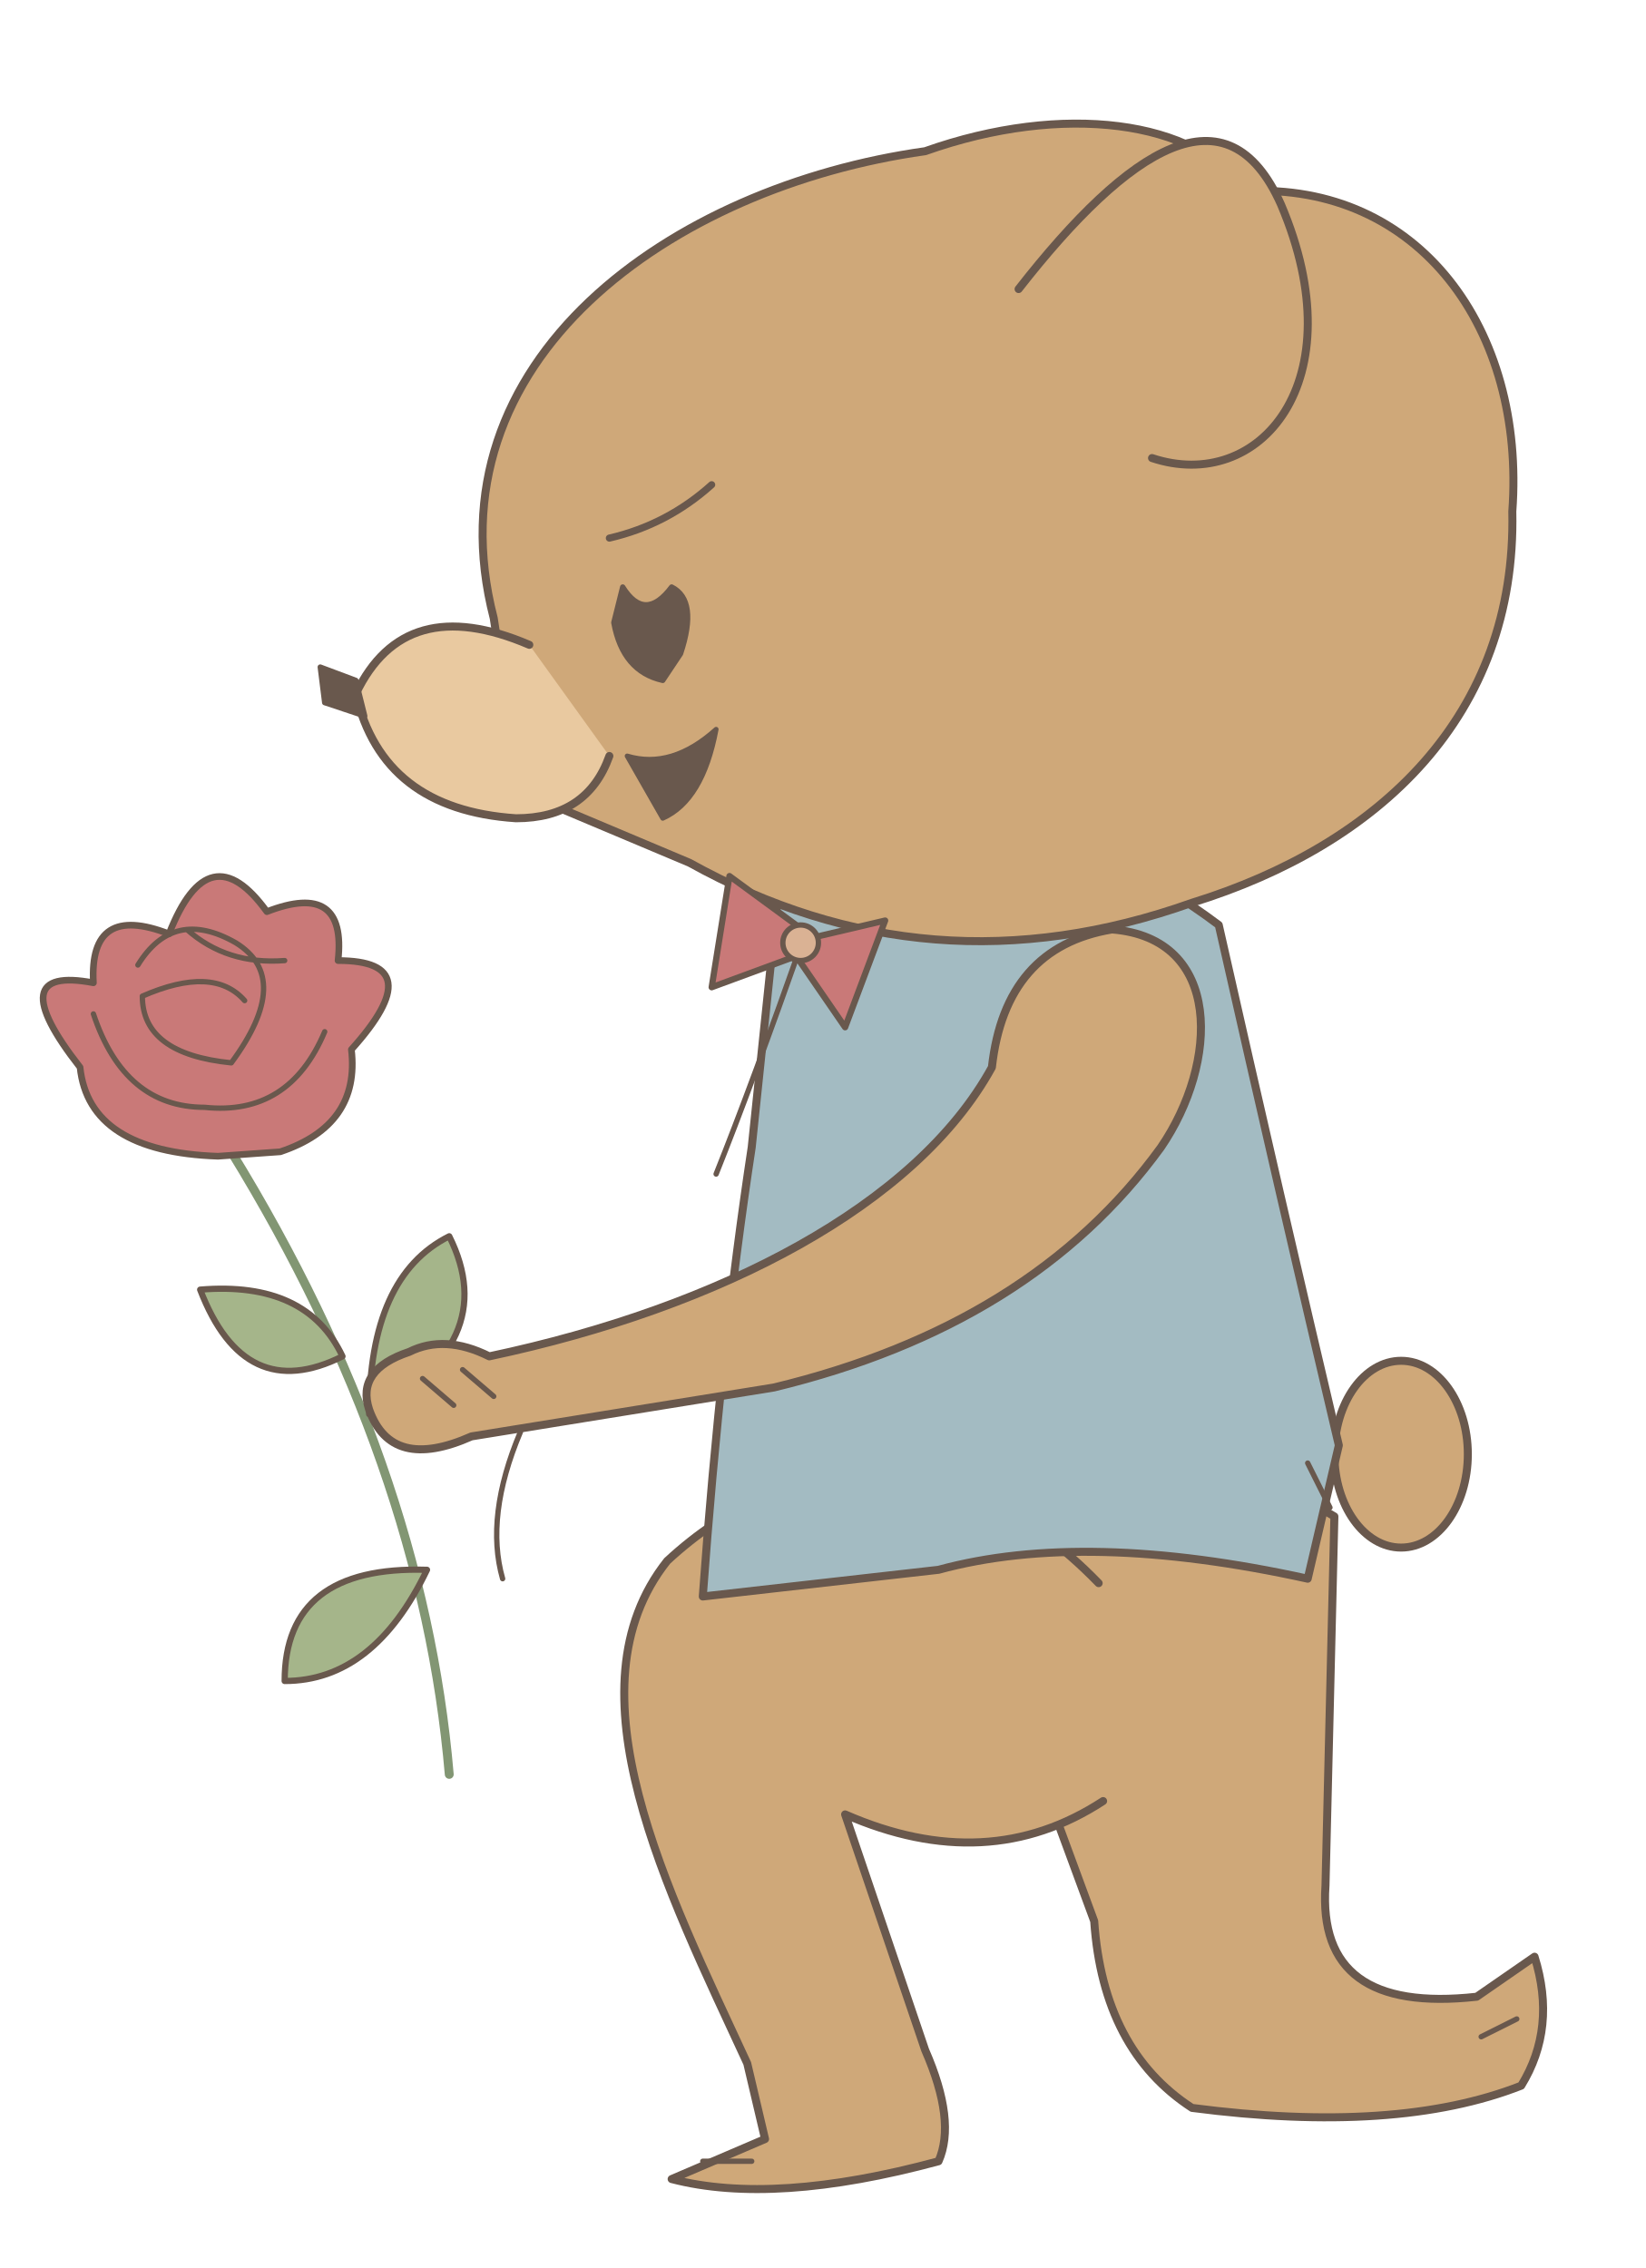
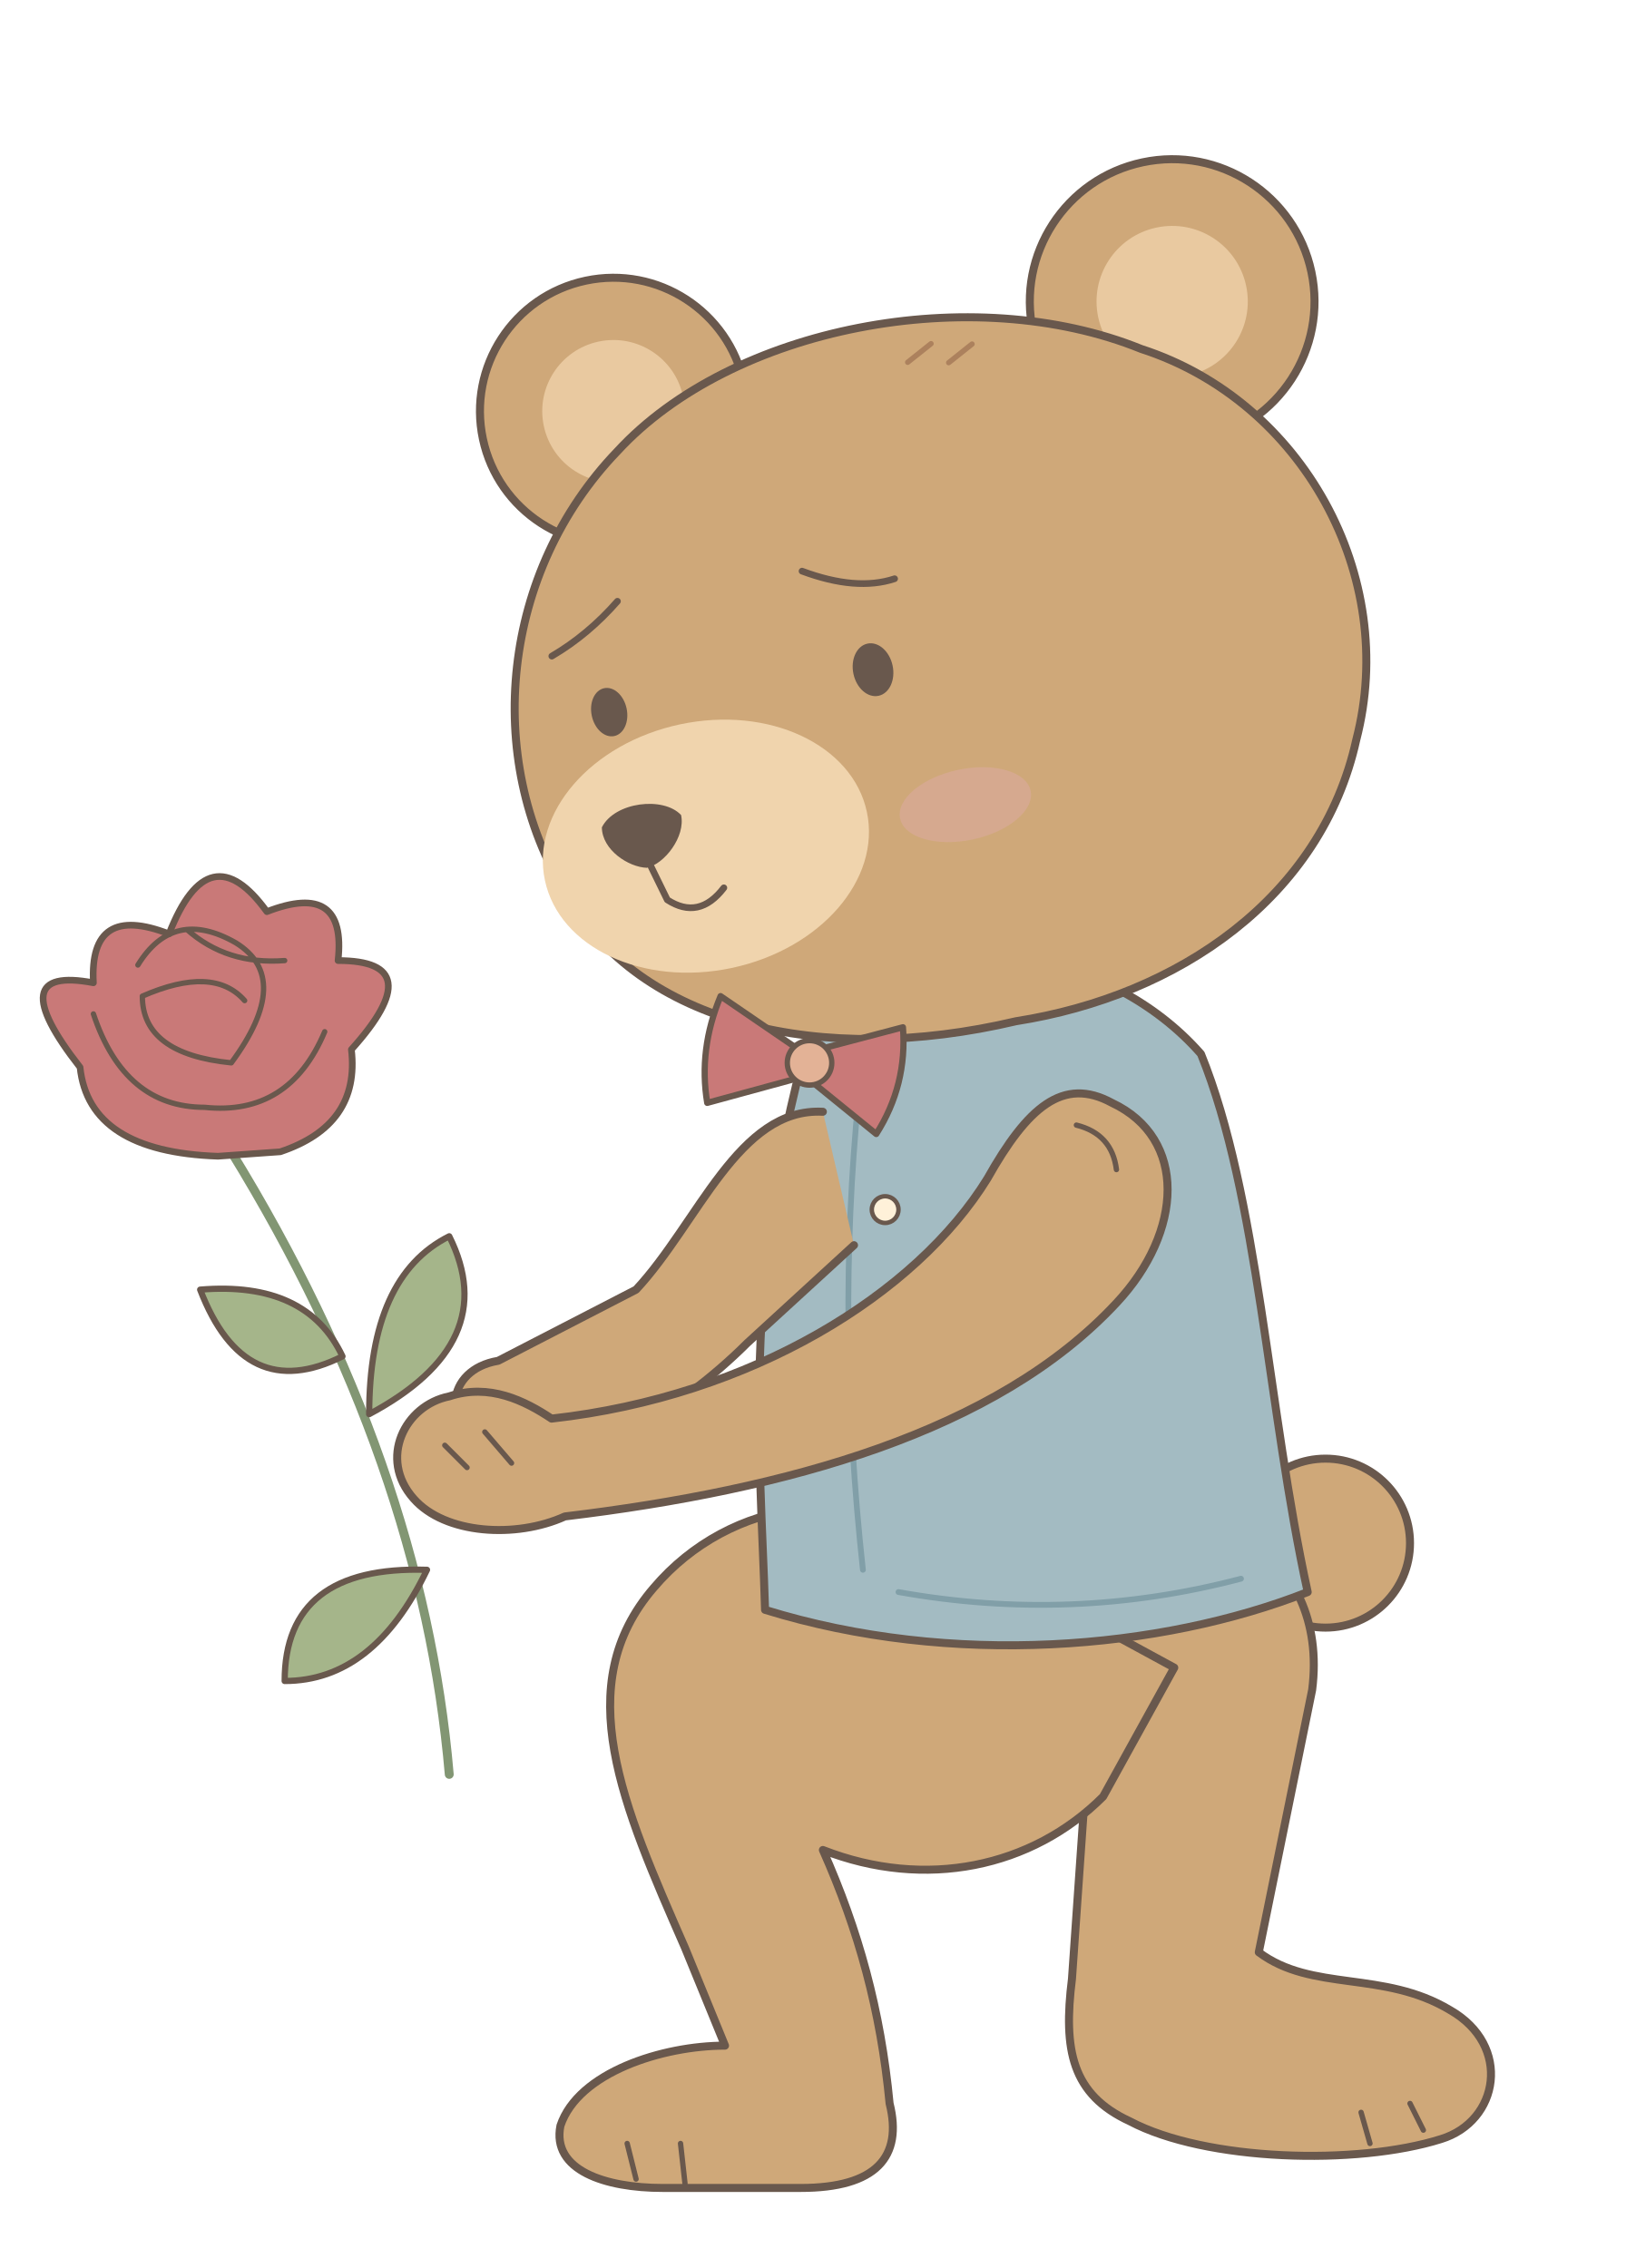
<svg xmlns="http://www.w3.org/2000/svg" viewBox="0 0 370 510" fill="none" stroke="#69584d" stroke-width="1.8" stroke-linecap="round" stroke-linejoin="round">
-   <path d="M225 342Q269 322 300 341L298 424Q296 453 332 449L345 440Q350 456 342 469Q314 480 268 474Q248 461 246 432L232 394Z" fill="#cfa879" />
-   <path d="M247 356C214 322 177 326 150 351C127 380 150 425 168 464L172 481L151 490Q174 496 211 486Q215 477 208 461L190 408Q222 422 248 405" fill="#cfa879" />
-   <path d="M158 486L169 486M333 458L341 454" stroke-width="1.2" />
-   <ellipse cx="315" cy="327" rx="15" ry="21" fill="#cfa879" />
-   <path d="M176 191Q226 172 274 208Q288 270 301 325L294 355Q244 344 211 353L158 359Q162 304 169 258Z" fill="#a3bbc2" />
-   <path d="M181 210Q169 244 161 264M294 329L299 339" stroke-width="1.2" />
-   <path d="M111 139C96 81 151 42 208 34C239 23 269 27 280 43C319 41 343 74 340 115C341 161 310 190 268 203Q209 224 155 194L117 178Z" fill="#cfa879" />
-   <path d="M119 145Q91 133 80 156Q86 182 116 184Q132 184 137 170" fill="#e9c9a0" />
-   <path d="M80 153L72 150L73 158L82 161Z" fill="#69584d" stroke-width="1.2" />
-   <path d="M229 65C254 33 276 19 288 46C305 86 283 111 259 103" fill="#cfa879" />
-   <path d="M137 121Q150 118 160 109" stroke-width="1.6" />
-   <path d="M140 132Q145 140 151 132Q157 135 153 147L149 153Q140 151 138 140Z" fill="#69584d" stroke-width="1.2" />
-   <path d="M141 170Q151 173 161 164Q158 180 149 184Z" fill="#69584d" stroke-width="1.1" />
-   <path d="M179 208L164 197L160 222L179 215L190 231L199 207L182 211Z" fill="#c97978" stroke-width="1.4" />
-   <circle cx="180" cy="212" r="4" fill="#dab294" stroke-width="1.2" />
+   <circle cx="298" cy="347" r="19" fill="#cfa879" />
+   <path d="M242 346C270 332 299 349 295 380L283 439C295 448 311 443 326 452C340 460 337 477 324 481C305 487 271 486 254 477C241 471 239 461 241 445L244 402L214 377Z" fill="#cfa879" />
+   <path d="M218 350C194 332 164 337 147 357C128 379 140 406 154 438L163 460C149 460 130 466 126 478C124 488 136 492 149 492L180 492C197 492 203 485 200 473C198 452 193 434 185 416C208 425 232 420 248 404L264 375Z" fill="#cfa879" />
+   <path d="M141 482L143 490M153 482L154 491M306 475L308 482M317 473L320 479" stroke-width="1.2" />
+   <path d="M185 223C209 207 249 213 270 237C283 269 285 317 294 358C261 371 214 375 172 362C171 327 166 281 185 223Z" fill="#a3bbc2" />
+   <path d="M193 247Q188 298 194 353M202 358Q241 365 279 355" stroke="#819fa8" stroke-width="1.3" />
+   <circle cx="199" cy="272" r="3" fill="#fff1d9" stroke-width="1" />
+   <circle cx="197" cy="300" r="3" fill="#fff1d9" stroke-width="1" />
+   <path d="M185 250C166 249 157 275 143 290L112 306C100 308 99 321 110 326C127 334 153 317 168 302L192 280" fill="#cfa879" />
+   <g transform="rotate(-12 218 147)">
+     <circle cx="151" cy="77" r="30" fill="#cfa879" />
+     <circle cx="151" cy="77" r="16" fill="#e9c9a0" stroke="none" />
+     <circle cx="279" cy="79" r="32" fill="#cfa879" />
+     <circle cx="279" cy="79" r="17" fill="#e9c9a0" stroke="none" />
+     <path d="M150 86C181 64 236 65 270 88C303 107 316 150 299 184C284 217 248 232 211 230C166 231 128 213 118 181C106 147 119 107 150 86Z" fill="#cfa879" />
+     <ellipse cx="151" cy="177" rx="37" ry="28" fill="#f0d4ad" stroke="none" />
+     <path d="M126 128Q135 125 143 119M185 121Q196 128 205 127" stroke-width="1.5" />
+     <ellipse cx="136" cy="143" rx="4" ry="5.5" fill="#69584d" stroke="none" />
+     <ellipse cx="196" cy="146" rx="4.5" ry="6" fill="#69584d" stroke="none" />
+     <ellipse cx="210" cy="180" rx="15" ry="8" fill="#dcaaa0" opacity=".55" stroke="none" />
+     <path d="M129 168C133 163 144 164 147 169C147 174 141 179 137 179C133 178 128 173 129 168Z" fill="#69584d" stroke="none" />
+     <path d="M138 179L140 187Q146 193 153 187" stroke-width="1.5" />
+     <path d="M218 80L224 77M227 82L233 79" stroke="#ac815d" stroke-width="1.2" />
+   </g>
+   <path d="M181 237L162 224Q157 236 159 248L181 242L197 255Q204 244 203 231L184 236Z" fill="#c97978" stroke-width="1.4" />
+   <circle cx="182" cy="239" r="5" fill="#e3b296" stroke-width="1.2" />
  <path d="M101 399Q95 329 52 259" stroke="#829673" stroke-width="2" />
  <path d="M77 305Q55 316 45 290Q69 288 77 305ZM83 318Q83 287 101 278Q113 302 83 318ZM96 353Q64 352 64 378Q84 378 96 353Z" fill="#a5b58a" stroke-width="1.4" />
  <path d="M49 260Q20 259 18 240Q0 217 21 221Q20 203 38 210Q47 187 60 205Q78 198 76 216Q97 216 79 236Q81 253 63 259Z" fill="#c97978" stroke-width="1.5" />
  <path d="M31 217Q39 204 53 212Q66 220 52 239Q32 237 32 224Q48 217 55 225M21 228Q28 249 46 249Q65 251 73 232M42 209Q51 217 64 216" stroke-width="1.2" />
-   <path d="M250 209C275 211 274 239 261 258Q232 298 174 312L106 323Q88 331 83 317Q80 308 92 304Q100 300 110 305C162 294 206 271 223 240Q226 213 250 209Z" fill="#cfa879" />
-   <path d="M95 310L102 316M104 308L111 314M117 322Q109 341 113 355" stroke-width="1.2" />
+   <path d="M250 248C267 256 266 277 251 293C224 322 177 335 127 341C116 346 100 345 93 337C85 328 91 316 101 314C110 311 118 315 124 319C169 314 206 291 222 265C231 249 239 242 250 248Z" fill="#cfa879" />
+   <path d="M100 325L105 330M109 322L115 329M242 253Q250 255 251 263" stroke-width="1.2" />
</svg>
